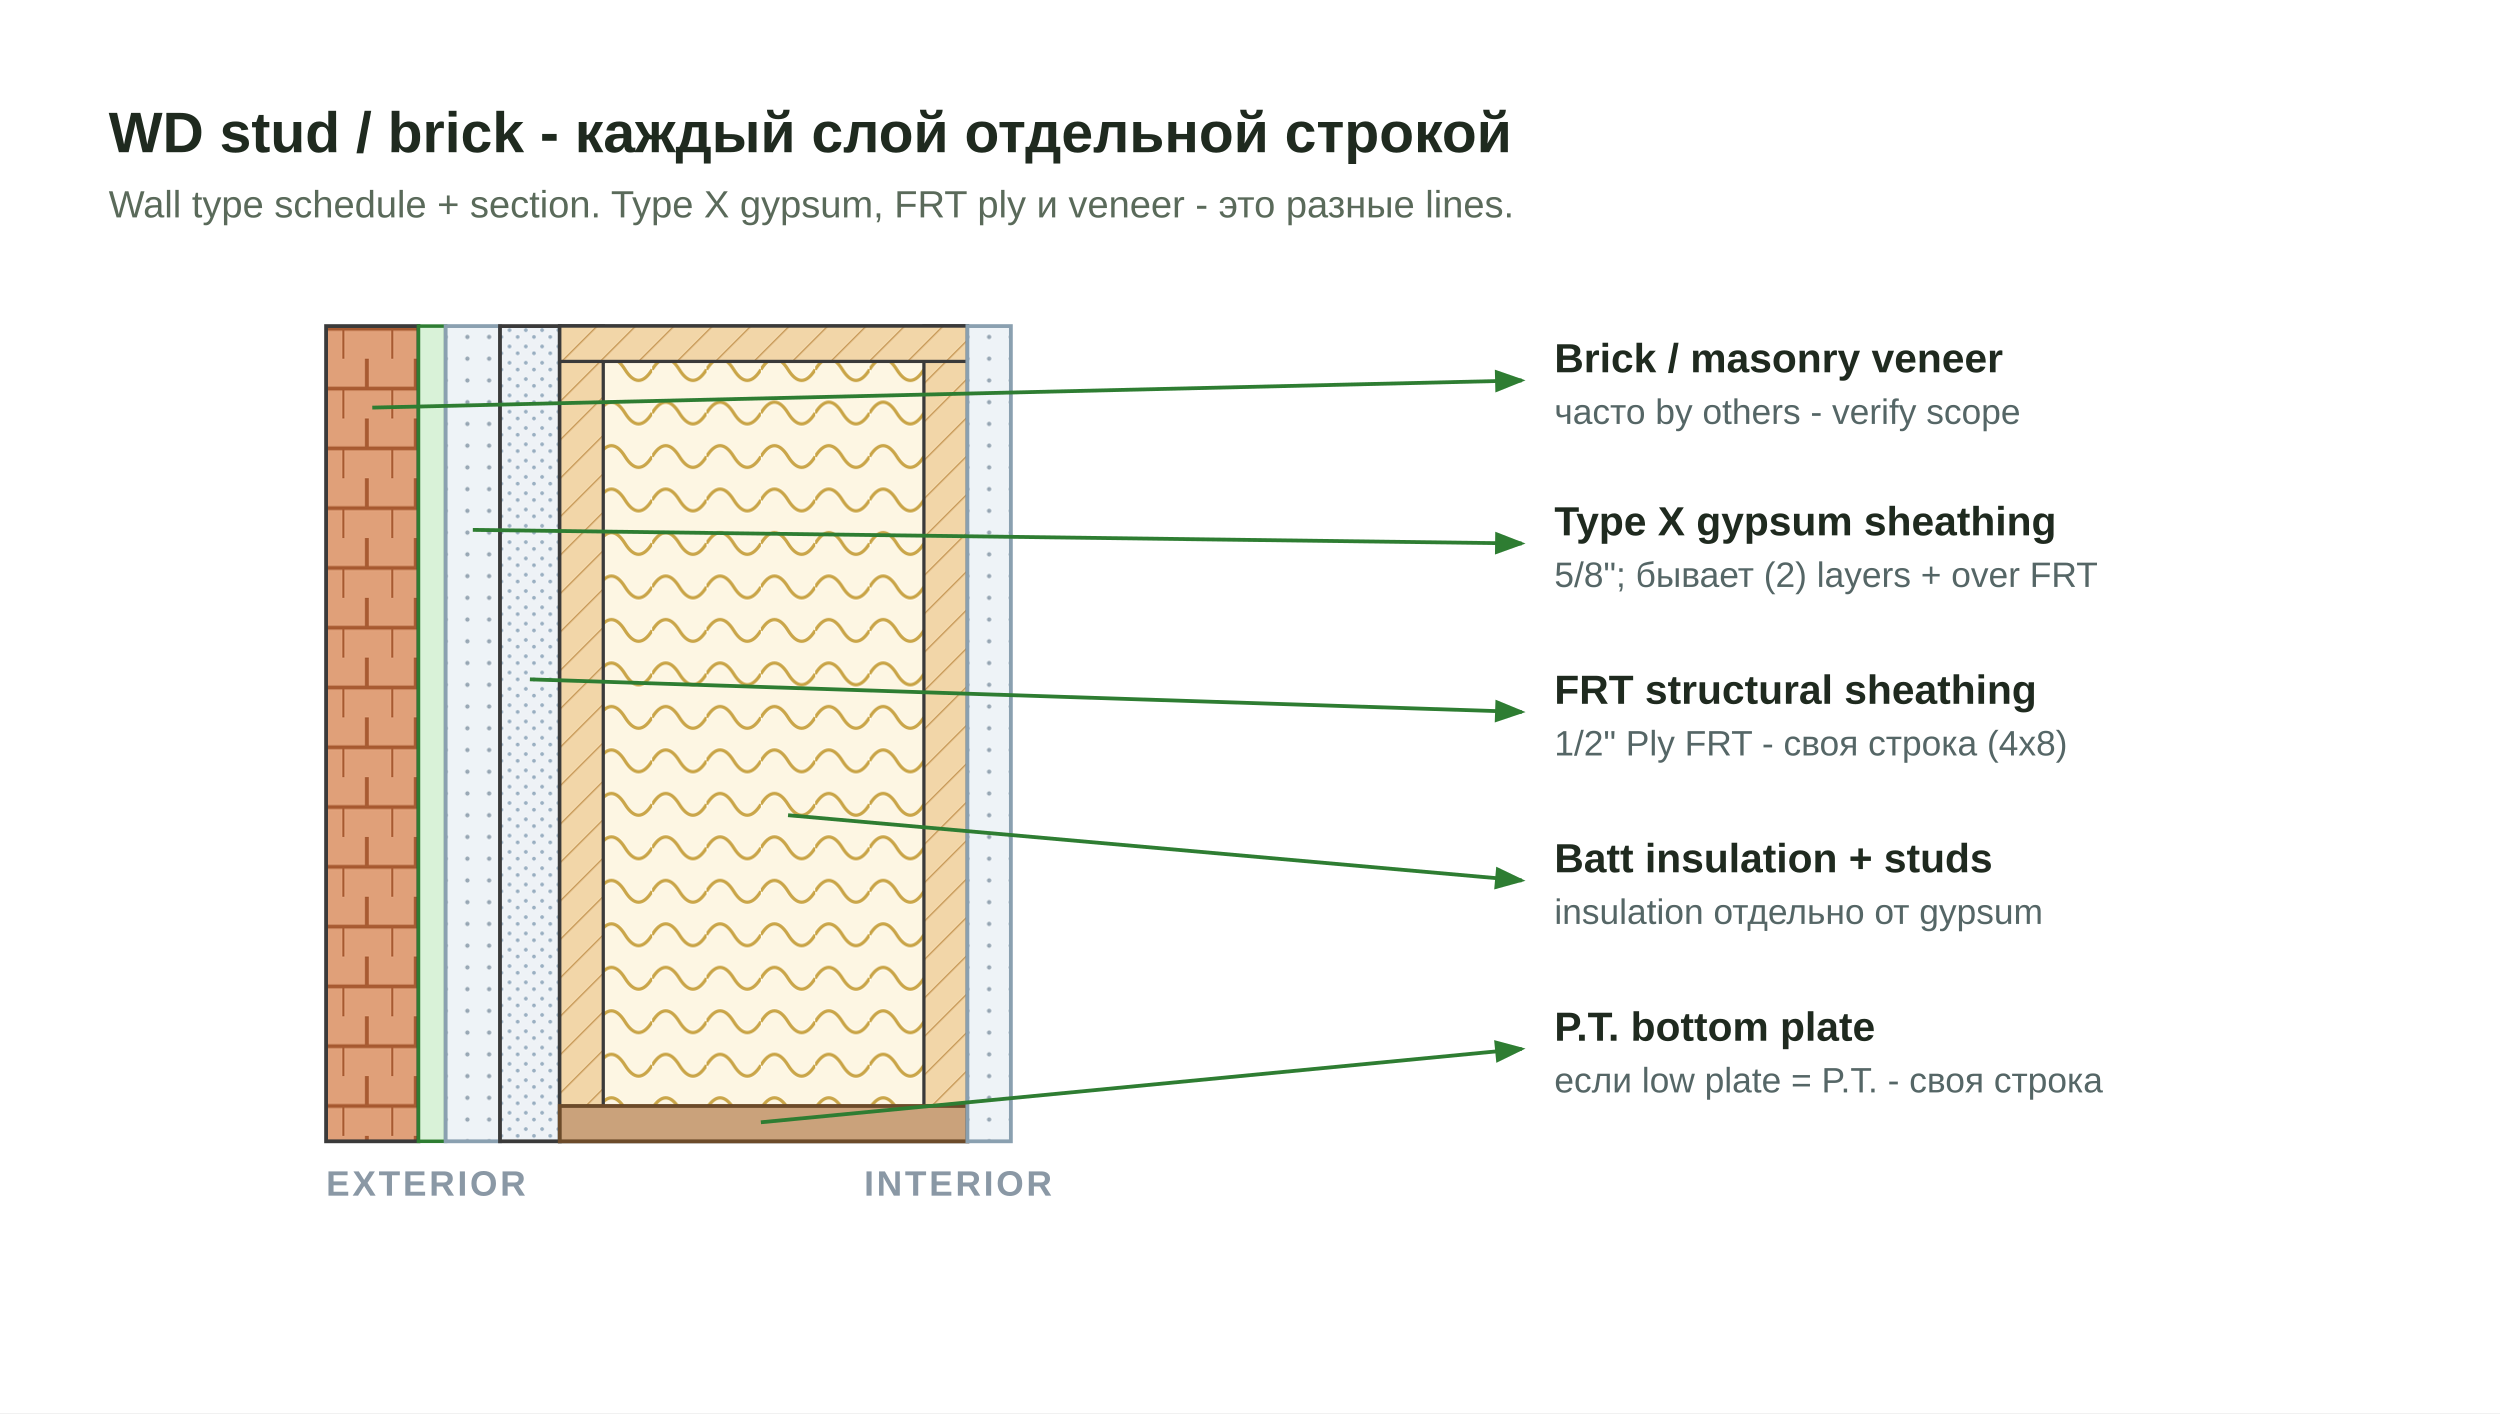
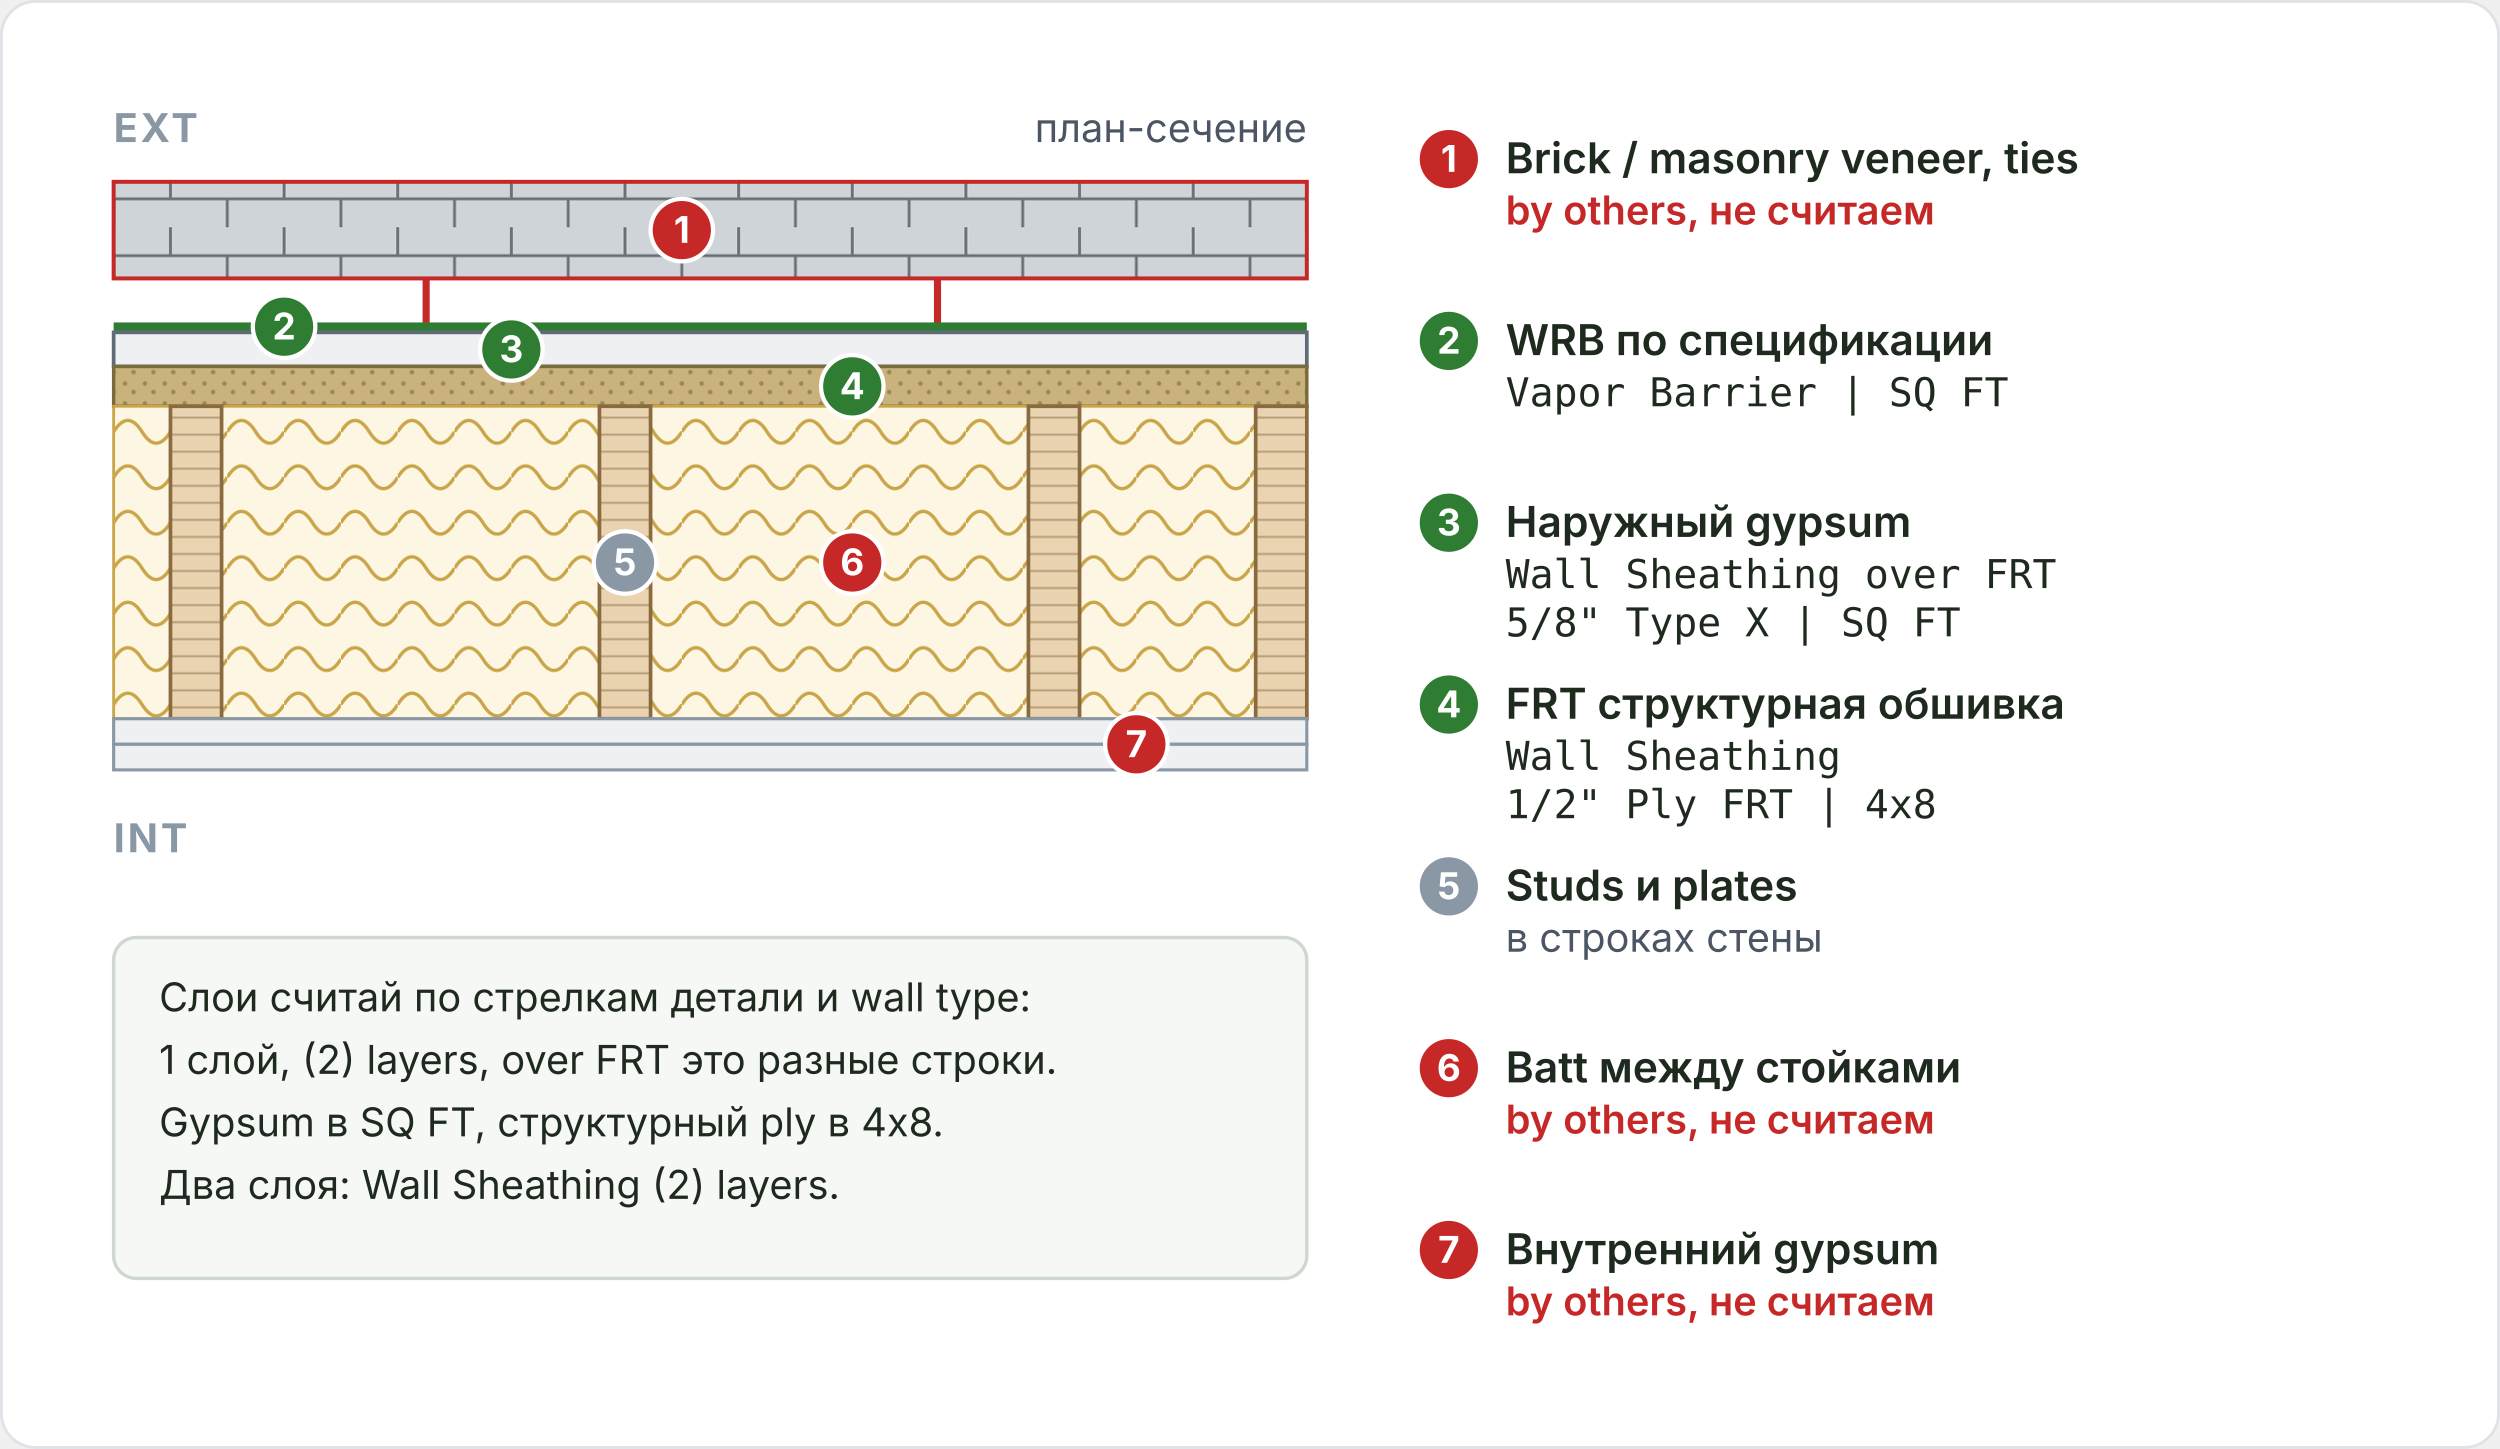
- <svg xmlns="http://www.w3.org/2000/svg" viewBox="0 0 920 520" role="img" aria-labelledby="t d">
+ <svg xmlns="http://www.w3.org/2000/svg" viewBox="0 0 880 510" role="img" aria-labelledby="t d">
  <defs>
-     <marker id="arrow" markerWidth="9" markerHeight="9" refX="7" refY="3" orient="auto" markerUnits="strokeWidth">
-       <path d="M0,0 L0,6 L8,3 z" fill="#2e7d32" />
+     <marker id="arr" markerWidth="10" markerHeight="10" refX="9" refY="5" orient="auto" markerUnits="userSpaceOnUse">
+       <path d="M0,1 L0,9 L10,5 z" fill="#2e7d32" />
    </marker>
-     <pattern id="brick" width="18" height="22" patternUnits="userSpaceOnUse">
-       <rect width="18" height="22" fill="#e0a079" />
-       <line x1="0" y1="11" x2="18" y2="11" stroke="#a85b32" stroke-width="1.4" />
-       <line x1="9" y1="0" x2="9" y2="11" stroke="#a85b32" stroke-width="1.4" />
-       <line x1="0" y1="11" x2="0" y2="22" stroke="#a85b32" stroke-width="1.4" />
+     <marker id="arrInk" markerWidth="10" markerHeight="10" refX="9" refY="5" orient="auto" markerUnits="userSpaceOnUse">
+       <path d="M0,1 L0,9 L10,5 z" fill="#3a3f44" />
+     </marker>
+     <marker id="arrRed" markerWidth="10" markerHeight="10" refX="9" refY="5" orient="auto" markerUnits="userSpaceOnUse">
+       <path d="M0,1 L0,9 L10,5 z" fill="#c62828" />
+     </marker>
+     <marker id="arrGrey" markerWidth="10" markerHeight="10" refX="9" refY="5" orient="auto" markerUnits="userSpaceOnUse">
+       <path d="M0,1 L0,9 L10,5 z" fill="#8a98a5" />
+     </marker>
+     <marker id="tick" markerWidth="8" markerHeight="8" refX="4" refY="4" orient="auto" markerUnits="userSpaceOnUse">
+       <path d="M4,0 L4,8" stroke="#3a3f44" stroke-width="1.4" />
+     </marker>
+     <pattern id="wood" width="12" height="12" patternUnits="userSpaceOnUse" patternTransform="rotate(45)">
+       <rect width="12" height="12" fill="#e9d3b0" />
+       <line x1="0" y1="0" x2="0" y2="12" stroke="#8a6a3f" stroke-width="0.9" opacity="0.55" />
    </pattern>
-     <pattern id="batt2" width="20" height="16" patternUnits="userSpaceOnUse">
+     <pattern id="pt" width="12" height="12" patternUnits="userSpaceOnUse" patternTransform="rotate(45)">
+       <rect width="12" height="12" fill="#cfa26a" />
+       <line x1="0" y1="0" x2="0" y2="12" stroke="#6c4b2a" stroke-width="1" opacity="0.6" />
+     </pattern>
+     <pattern id="conc" width="10" height="10" patternUnits="userSpaceOnUse">
+       <rect width="10" height="10" fill="#cfd4d8" />
+       <circle cx="2.5" cy="2.5" r="1" fill="#6b7378" opacity="0.7" />
+       <circle cx="7" cy="6.5" r="1" fill="#6b7378" opacity="0.7" />
+     </pattern>
+     <pattern id="sheath" width="7" height="7" patternUnits="userSpaceOnUse">
+       <rect width="7" height="7" fill="#c9b27c" />
+       <circle cx="2" cy="2" r="0.8" fill="#7a6a3c" opacity="0.6" />
+       <circle cx="5" cy="5" r="0.8" fill="#7a6a3c" opacity="0.6" />
+     </pattern>
+     <pattern id="batt" width="20" height="16" patternUnits="userSpaceOnUse">
      <rect width="20" height="16" fill="#fdf6e3" />
      <path d="M0,8 Q5,0 10,8 T20,8" fill="none" stroke="#caa64a" stroke-width="1.2" />
    </pattern>
-     <pattern id="osb2" width="6" height="6" patternUnits="userSpaceOnUse">
-       <rect width="6" height="6" fill="#eef2f6" />
-       <circle cx="1.5" cy="1.5" r="0.7" fill="#9bb0c2" />
-       <circle cx="4.5" cy="4" r="0.7" fill="#9bb0c2" />
+     <pattern id="rigid" width="8" height="8" patternUnits="userSpaceOnUse">
+       <rect width="8" height="8" fill="#fbe9c6" />
+       <path d="M0,8 L8,0" stroke="#d9a441" stroke-width="0.8" />
    </pattern>
-     <pattern id="wood2" width="10" height="10" patternUnits="userSpaceOnUse" patternTransform="rotate(45)">
-       <rect width="10" height="10" fill="#f2d6a8" />
-       <line x1="0" y1="0" x2="0" y2="10" stroke="#c89b5a" stroke-width="1" />
+     <pattern id="cmu" width="40" height="20" patternUnits="userSpaceOnUse">
+       <rect width="40" height="20" fill="#cfd4d8" />
+       <path d="M0,10 H40 M20,0 V10 M0,10 V20 M40,10 V20" stroke="#6b7378" stroke-width="1" fill="none" />
    </pattern>
-     <pattern id="gyphatch" width="8" height="8" patternUnits="userSpaceOnUse">
-       <rect width="8" height="8" fill="#eef3f7" />
-       <circle cx="4" cy="4" r="0.8" fill="#9aa9b6" />
+     <pattern id="endgrain" width="6" height="6" patternUnits="userSpaceOnUse">
+       <rect width="6" height="6" fill="#e9d3b0" />
+       <path d="M0,3 H6" stroke="#8a6a3f" stroke-width="0.7" opacity="0.5" />
+     </pattern>
+     <pattern id="hatchRed" width="8" height="8" patternUnits="userSpaceOnUse" patternTransform="rotate(45)">
+       <rect width="8" height="8" fill="#fff" />
+       <line x1="0" y1="0" x2="0" y2="8" stroke="#c62828" stroke-width="1.2" opacity="0.6" />
+     </pattern>
+     <pattern id="hatchGrey" width="8" height="8" patternUnits="userSpaceOnUse" patternTransform="rotate(45)">
+       <rect width="8" height="8" fill="#f3f4f6" />
+       <line x1="0" y1="0" x2="0" y2="8" stroke="#9aa4ad" stroke-width="1" opacity="0.8" />
+     </pattern>
+     <pattern id="hatchGreen" width="8" height="8" patternUnits="userSpaceOnUse" patternTransform="rotate(45)">
+       <rect width="8" height="8" fill="#eaf5ea" />
+       <line x1="0" y1="0" x2="0" y2="8" stroke="#2e7d32" stroke-width="1.1" opacity="0.55" />
    </pattern>
    <style>
-       .ttl{font:700 21px "Segoe UI",Arial,sans-serif;fill:#1f2a1f}
-       .sub{font:400 14px "Segoe UI",Arial,sans-serif;fill:#5a6a5a}
-       .lab{font:600 15px "Segoe UI",Arial,sans-serif;fill:#1f2a1f}
-       .note{font:400 13px "Segoe UI",Arial,sans-serif;fill:#566}
-       .side{font:700 13px "Segoe UI",Arial,sans-serif;fill:#8a98a5;letter-spacing:1px}
-       .lead{stroke:#2e7d32;stroke-width:1.4;fill:none;marker-end:url(#arrow)}
+       .lab{font:600 16px Inter, "Segoe UI", Arial, sans-serif;fill:#1f2a1f}
+       .lab2{font:600 15px Inter, "Segoe UI", Arial, sans-serif;fill:#1f2a1f}
+       .h{font:700 17px Inter, "Segoe UI", Arial, sans-serif;fill:#1f2a1f}
+       .note{font:400 14px Inter, "Segoe UI", Arial, sans-serif;fill:#4b5563}
+       .ink{font:400 14px Inter, "Segoe UI", Arial, sans-serif;fill:#1f2a1f}
+       .inkb{font:700 14px Inter, "Segoe UI", Arial, sans-serif;fill:#1f2a1f}
+       .mono{font:500 14px "JetBrains Mono", Consolas, monospace;fill:#2e7d32}
+       .mono2{font:500 14px "JetBrains Mono", Consolas, monospace;fill:#1f2a1f}
+       .side{font:700 14px Inter, "Segoe UI", Arial, sans-serif;fill:#8a98a5;letter-spacing:1px}
+       .red{font:600 14px Inter, "Segoe UI", Arial, sans-serif;fill:#c62828}
+       .green{font:600 14px Inter, "Segoe UI", Arial, sans-serif;fill:#2e7d32}
+       .dimt{font:500 14px Inter, "Segoe UI", Arial, sans-serif;fill:#1f2a1f}
+       .numt{font:700 13px Inter, "Segoe UI", Arial, sans-serif;fill:#fff;text-anchor:middle}
+       .xl{font:400 14px Inter, "Segoe UI", Arial, sans-serif;fill:#1f2328}
+       .xlb{font:700 14px Inter, "Segoe UI", Arial, sans-serif;fill:#1f2328}
+       .xlh{font:400 13px Inter, "Segoe UI", Arial, sans-serif;fill:#5a6168}
    </style>
  </defs>
-   <rect width="920" height="520" fill="#ffffff" />
-   <text class="ttl" x="40" y="56">WD stud / brick - каждый слой отдельной строкой</text>
-   <text class="sub" x="40" y="80">Wall type schedule + section. Type X gypsum, FRT ply и veneer - это разные lines.</text>
-   <g>
-     <rect x="120" y="120" width="34" height="300" fill="url(#brick)" stroke="#3a3a3a" stroke-width="1.4" />
-     <rect x="154" y="120" width="10" height="300" fill="#d9f2d8" stroke="#2e7d32" stroke-width="1.3" />
-     <rect x="164" y="120" width="20" height="300" fill="url(#gyphatch)" stroke="#8aa0b0" stroke-width="1.4" />
-     <rect x="184" y="120" width="22" height="300" fill="url(#osb2)" stroke="#3a3a3a" stroke-width="1.4" />
-     <rect x="206" y="120" width="150" height="300" fill="url(#batt2)" stroke="#3a3a3a" stroke-width="1.4" />
-     <rect x="206" y="120" width="16" height="300" fill="url(#wood2)" stroke="#3a3a3a" stroke-width="1.2" />
-     <rect x="340" y="120" width="16" height="300" fill="url(#wood2)" stroke="#3a3a3a" stroke-width="1.2" />
-     <rect x="206" y="120" width="150" height="13" fill="url(#wood2)" stroke="#3a3a3a" stroke-width="1.2" />
-     <rect x="206" y="407" width="150" height="13" fill="#caa27b" stroke="#6c4b2a" stroke-width="1.4" />
-     <rect x="356" y="120" width="16" height="300" fill="url(#gyphatch)" stroke="#8aa0b0" stroke-width="1.4" />
-   </g>
-   <text class="side" x="120" y="440">EXTERIOR</text>
-   <text class="side" x="318" y="440">INTERIOR</text>
-   <line class="lead" x1="137" y1="150" x2="560" y2="140" />
-   <text class="lab" x="572" y="137">Brick / masonry veneer</text>
-   <text class="note" x="572" y="156">часто by others - verify scope</text>
-   <line class="lead" x1="174" y1="195" x2="560" y2="200" />
-   <text class="lab" x="572" y="197">Type X gypsum sheathing</text>
-   <text class="note" x="572" y="216">5/8"; бывает (2) layers + over FRT</text>
-   <line class="lead" x1="195" y1="250" x2="560" y2="262" />
-   <text class="lab" x="572" y="259">FRT structural sheathing</text>
-   <text class="note" x="572" y="278">1/2" Ply FRT - своя строка (4x8)</text>
-   <line class="lead" x1="290" y1="300" x2="560" y2="324" />
-   <text class="lab" x="572" y="321">Batt insulation + studs</text>
-   <text class="note" x="572" y="340">insulation отдельно от gypsum</text>
-   <line class="lead" x1="280" y1="413" x2="560" y2="386" />
-   <text class="lab" x="572" y="383">P.T. bottom plate</text>
-   <text class="note" x="572" y="402">если low plate = P.T. - своя строка</text>
+   <rect x="0.5" y="0.5" width="879" height="509" rx="12" fill="#ffffff" stroke="#dfe3e8" />
+   <text class="side" x="40" y="50">EXT</text>
+   <text class="side" x="40" y="300">INT</text>
+   <text class="note" x="460" y="50" text-anchor="end">план-сечение</text>
+   <rect x="40" y="64" width="420" height="34" fill="url(#cmu)" stroke="#c62828" stroke-width="1.4" />
+   <line x1="150" y1="98" x2="150" y2="114" stroke="#c62828" stroke-width="2.5" />
+   <line x1="330" y1="98" x2="330" y2="114" stroke="#c62828" stroke-width="2.5" />
+   <line x1="40" y1="115" x2="460" y2="115" stroke="#2e7d32" stroke-width="3" />
+   <rect x="40" y="117" width="420" height="12" fill="#eef0f2" stroke="#5f6b76" stroke-width="1.3" />
+   <rect x="40" y="129" width="420" height="14" fill="url(#sheath)" stroke="#7a6a3c" stroke-width="1.2" />
+   <rect x="40" y="143" width="420" height="110" fill="url(#batt)" stroke="#caa64a" stroke-width="1" />
+   <rect x="60" y="143" width="18" height="110" fill="url(#endgrain)" stroke="#8a6a3f" stroke-width="1.3" />
+   <rect x="211" y="143" width="18" height="110" fill="url(#endgrain)" stroke="#8a6a3f" stroke-width="1.3" />
+   <rect x="362" y="143" width="18" height="110" fill="url(#endgrain)" stroke="#8a6a3f" stroke-width="1.3" />
+   <rect x="442" y="143" width="18" height="110" fill="url(#endgrain)" stroke="#8a6a3f" stroke-width="1.3" />
+   <rect x="40" y="253" width="420" height="9" fill="#eef0f2" stroke="#8a98a5" stroke-width="1.1" />
+   <rect x="40" y="262" width="420" height="9" fill="#eef0f2" stroke="#8a98a5" stroke-width="1.1" />
+   <circle cx="240" cy="81" r="11" fill="#c62828" stroke="#fff" stroke-width="1.5" />
+   <text class="numt" x="240" y="85.5">1</text>
+   <circle cx="100" cy="115" r="11" fill="#2e7d32" stroke="#fff" stroke-width="1.5" />
+   <text class="numt" x="100" y="119.5">2</text>
+   <circle cx="180" cy="123" r="11" fill="#2e7d32" stroke="#fff" stroke-width="1.5" />
+   <text class="numt" x="180" y="127.5">3</text>
+   <circle cx="300" cy="136" r="11" fill="#2e7d32" stroke="#fff" stroke-width="1.5" />
+   <text class="numt" x="300" y="140.5">4</text>
+   <circle cx="220" cy="198" r="11" fill="#8a98a5" stroke="#fff" stroke-width="1.5" />
+   <text class="numt" x="220" y="202.5">5</text>
+   <circle cx="300" cy="198" r="11" fill="#c62828" stroke="#fff" stroke-width="1.5" />
+   <text class="numt" x="300" y="202.5">6</text>
+   <circle cx="400" cy="262" r="11" fill="#c62828" stroke="#fff" stroke-width="1.5" />
+   <text class="numt" x="400" y="266.5">7</text>
+   <circle cx="510" cy="56" r="11" fill="#c62828" stroke="#fff" stroke-width="1.5" />
+   <text class="numt" x="510" y="60.5">1</text>
+   <text class="lab2" x="530" y="61">Brick / masonry veneer, ties</text>
+   <text class="red" x="530" y="79">by others, не считаем</text>
+   <circle cx="510" cy="120" r="11" fill="#2e7d32" stroke="#fff" stroke-width="1.5" />
+   <text class="numt" x="510" y="124.5">2</text>
+   <text class="lab2" x="530" y="125">WRB по спецификации</text>
+   <text class="mono2" x="530" y="143">Vapor Barrier | SQ FT</text>
+   <circle cx="510" cy="184" r="11" fill="#2e7d32" stroke="#fff" stroke-width="1.5" />
+   <text class="numt" x="510" y="188.5">3</text>
+   <text class="lab2" x="530" y="189">Наружный gypsum</text>
+   <text class="mono2" x="530" y="207">Wall Sheathing over FRT</text>
+   <text class="mono2" x="530" y="224">5/8" Type X | SQ FT</text>
+   <circle cx="510" cy="248" r="11" fill="#2e7d32" stroke="#fff" stroke-width="1.5" />
+   <text class="numt" x="510" y="252.5">4</text>
+   <text class="lab2" x="530" y="253">FRT структурная обшивка</text>
+   <text class="mono2" x="530" y="271">Wall Sheathing</text>
+   <text class="mono2" x="530" y="288">1/2" Ply FRT | 4x8</text>
+   <circle cx="510" cy="312" r="11" fill="#8a98a5" stroke="#fff" stroke-width="1.5" />
+   <text class="numt" x="510" y="316.5">5</text>
+   <text class="lab2" x="530" y="317">Studs и plates</text>
+   <text class="note" x="530" y="335">в строках стены</text>
+   <circle cx="510" cy="376" r="11" fill="#c62828" stroke="#fff" stroke-width="1.5" />
+   <text class="numt" x="510" y="380.5">6</text>
+   <text class="lab2" x="530" y="381">Batt между стойками</text>
+   <text class="red" x="530" y="399">by others, не считаем</text>
+   <circle cx="510" cy="440" r="11" fill="#c62828" stroke="#fff" stroke-width="1.5" />
+   <text class="numt" x="510" y="444.5">7</text>
+   <text class="lab2" x="530" y="445">Внутренний gypsum</text>
+   <text class="red" x="530" y="463">by others, не считаем</text>
+   <rect x="40" y="330" width="420" height="120" fill="#f6f8f6" stroke="#cfd8cf" stroke-width="1.2" rx="8" />
+   <text class="ink" x="56" y="356">Слои считай по стрелкам детали и wall type:</text>
+   <text class="ink" x="56" y="378">1 слой, (2) layers, over FRT это разные строки.</text>
+   <text class="ink" x="56" y="400">Gypsum в SQ FT, структурный ply в 4x8.</text>
+   <text class="ink" x="56" y="422">Два слоя: Wall Sheathing (2) layers.</text>
</svg>
